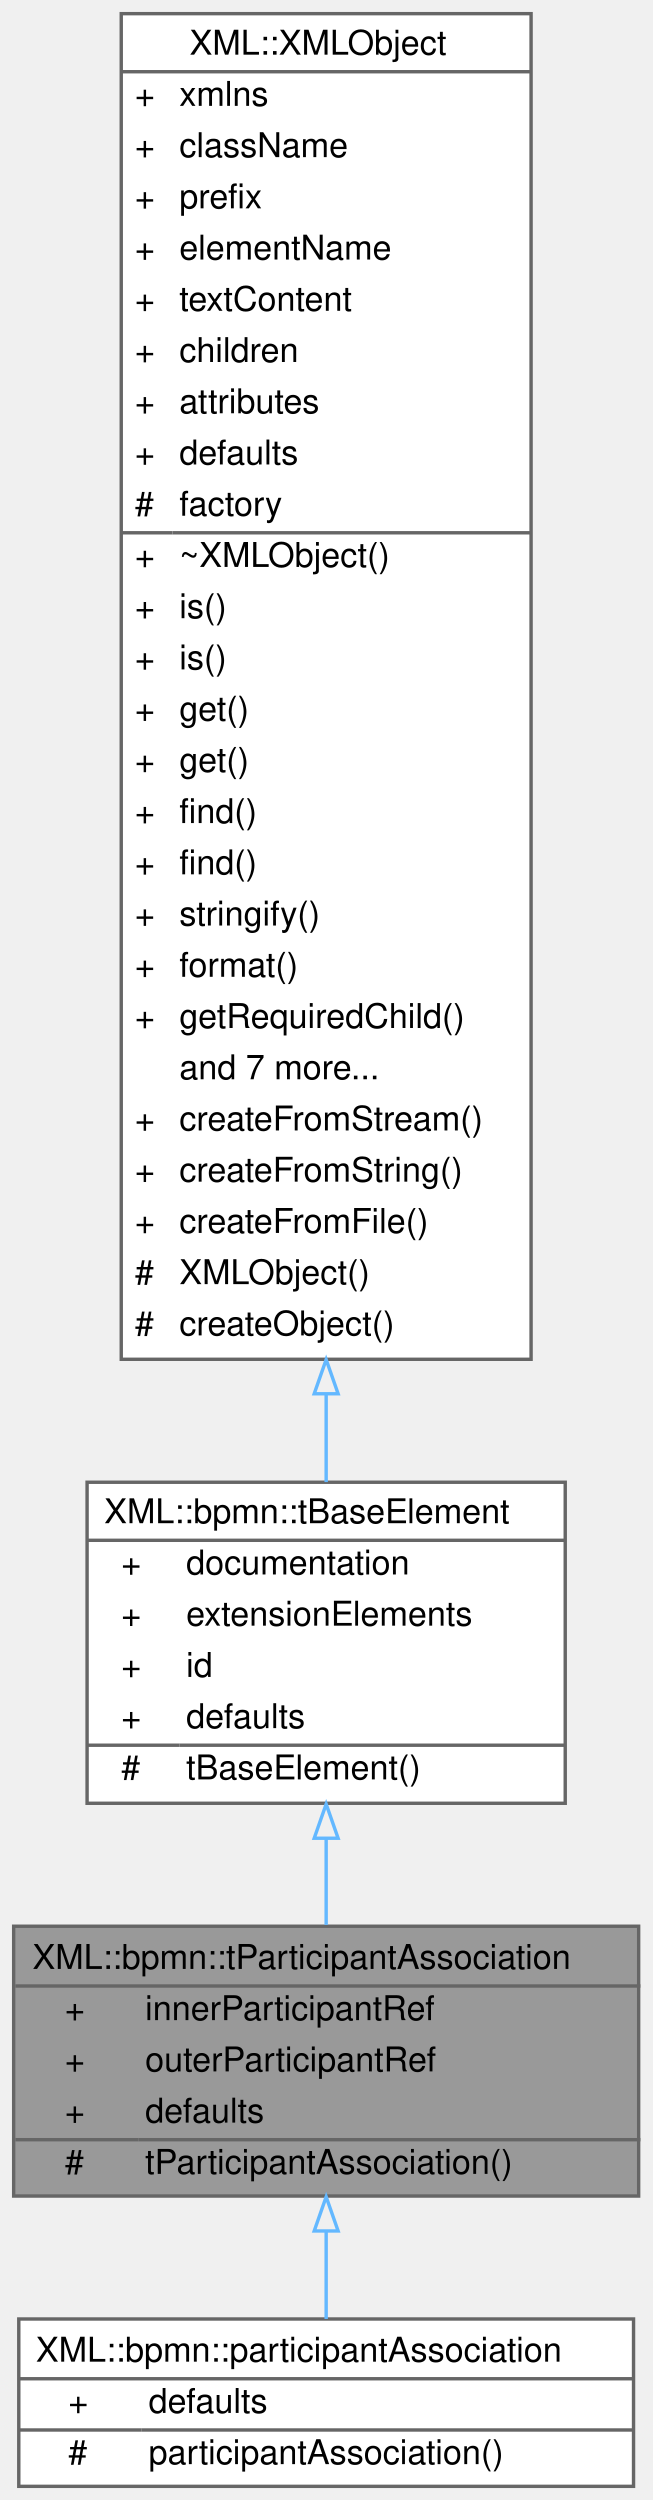
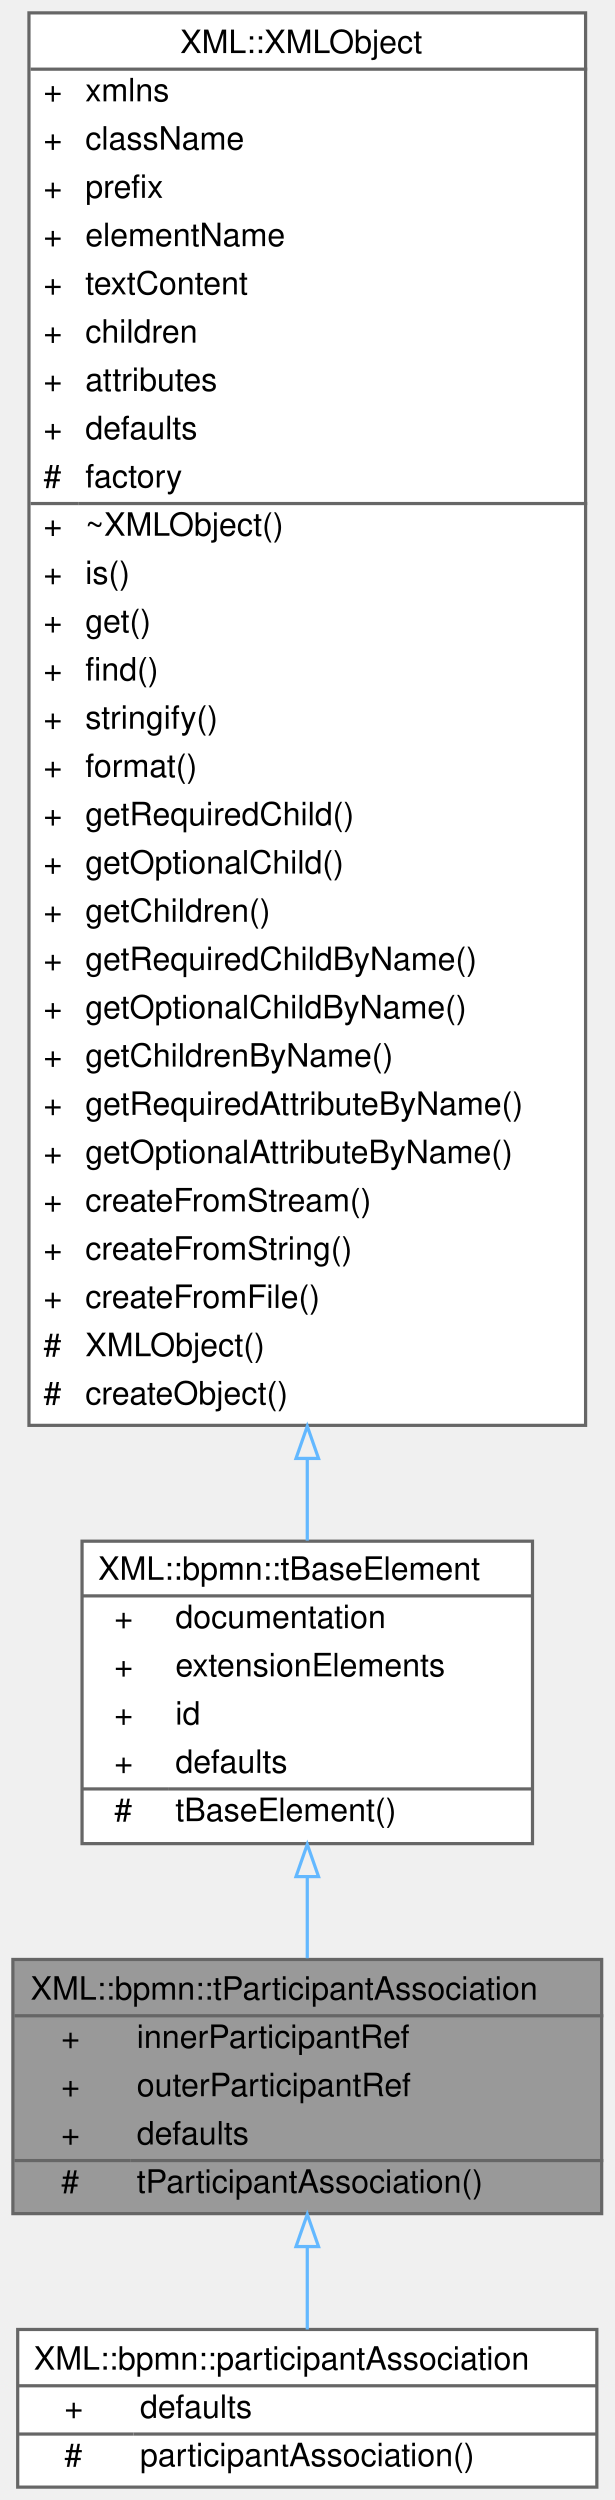
- <svg xmlns="http://www.w3.org/2000/svg" xmlns:xlink="http://www.w3.org/1999/xlink" width="191pt" height="732pt" viewBox="0.00 0.00 191.00 732.00">
-   <g id="graph0" class="graph" transform="scale(1 1) rotate(0) translate(4 728)">
+ <svg xmlns="http://www.w3.org/2000/svg" xmlns:xlink="http://www.w3.org/1999/xlink" width="191pt" height="777pt" viewBox="0.00 0.00 191.00 777.00">
+   <g id="graph0" class="graph" transform="scale(1 1) rotate(0) translate(4 773)">
    <g id="Node000001" class="node">
      <g id="a_Node000001">
        <a xlink:title=" ">
          <polygon fill="#999999" stroke="transparent" points="183,-164 0,-164 0,-85 183,-85 183,-164" />
          <text text-anchor="start" x="5.5" y="-151.5" font-family="Helvetica,sans-Serif" font-size="10.00">XML::bpmn::tParticipantAssociation</text>
          <text text-anchor="start" x="15" y="-136.5" font-family="Helvetica,sans-Serif" font-size="10.00">+</text>
          <text text-anchor="start" x="38.5" y="-136.5" font-family="Helvetica,sans-Serif" font-size="10.00">innerParticipantRef</text>
          <text text-anchor="start" x="15" y="-121.5" font-family="Helvetica,sans-Serif" font-size="10.00">+</text>
          <text text-anchor="start" x="38.5" y="-121.5" font-family="Helvetica,sans-Serif" font-size="10.00">outerParticipantRef</text>
          <text text-anchor="start" x="15" y="-106.5" font-family="Helvetica,sans-Serif" font-size="10.00">+</text>
          <text text-anchor="start" x="38.5" y="-106.5" font-family="Helvetica,sans-Serif" font-size="10.00">defaults</text>
          <text text-anchor="start" x="15" y="-91.5" font-family="Helvetica,sans-Serif" font-size="10.00">#</text>
          <text text-anchor="start" x="38.5" y="-91.5" font-family="Helvetica,sans-Serif" font-size="10.00">tParticipantAssociation()</text>
          <polygon fill="#666666" stroke="#666666" points="0.5,-146.5 0.5,-146.5 183.5,-146.5 183.5,-146.5 0.5,-146.5" />
          <polygon fill="#666666" stroke="#666666" points="0.5,-101.5 0.5,-101.5 36.5,-101.5 36.5,-101.5 0.5,-101.5" />
          <polygon fill="#666666" stroke="#666666" points="36.5,-101.5 36.5,-101.5 183.5,-101.5 183.5,-101.5 36.5,-101.5" />
          <polygon fill="none" stroke="#666666" points="0,-85 0,-164 183,-164 183,-85 0,-85" />
        </a>
      </g>
    </g>
    <g id="Node000004" class="node">
      <g id="a_Node000004">
        <a xlink:href="classXML_1_1bpmn_1_1participantAssociation.html" target="_top" xlink:title=" ">
          <polygon fill="white" stroke="transparent" points="181.5,-49 1.5,-49 1.5,0 181.5,0 181.5,-49" />
          <text text-anchor="start" x="6.5" y="-36.5" font-family="Helvetica,sans-Serif" font-size="10.00">XML::bpmn::participantAssociation</text>
          <text text-anchor="start" x="16" y="-21.5" font-family="Helvetica,sans-Serif" font-size="10.00">+</text>
          <text text-anchor="start" x="39.5" y="-21.5" font-family="Helvetica,sans-Serif" font-size="10.00">defaults</text>
          <text text-anchor="start" x="16" y="-6.5" font-family="Helvetica,sans-Serif" font-size="10.00">#</text>
          <text text-anchor="start" x="39.5" y="-6.5" font-family="Helvetica,sans-Serif" font-size="10.00">participantAssociation()</text>
          <polygon fill="#666666" stroke="#666666" points="1.5,-31.5 1.5,-31.5 181.5,-31.5 181.5,-31.5 1.5,-31.5" />
          <polygon fill="#666666" stroke="#666666" points="1.5,-16.5 1.5,-16.5 37.5,-16.5 37.5,-16.5 1.5,-16.5" />
          <polygon fill="#666666" stroke="#666666" points="37.5,-16.5 37.5,-16.5 181.5,-16.5 181.5,-16.5 37.5,-16.5" />
          <polygon fill="none" stroke="#666666" points="1.5,0 1.5,-49 181.5,-49 181.5,0 1.5,0" />
        </a>
      </g>
    </g>
    <g id="edge3_Node000001_Node000004" class="edge">
      <g id="a_edge3_Node000001_Node000004">
        <a xlink:title=" ">
          <path fill="none" stroke="#63b8ff" d="M91.5,-74.72C91.5,-65.75 91.5,-56.78 91.5,-49" />
          <polygon fill="none" stroke="#63b8ff" points="88,-74.77 91.5,-84.77 95,-74.77 88,-74.77" />
        </a>
      </g>
    </g>
    <g id="Node000002" class="node">
      <g id="a_Node000002">
        <a xlink:href="classXML_1_1bpmn_1_1tBaseElement.html" target="_top" xlink:title=" ">
          <polygon fill="white" stroke="transparent" points="161.5,-294 21.5,-294 21.5,-200 161.5,-200 161.5,-294" />
          <text text-anchor="start" x="26.5" y="-282" font-family="Helvetica,sans-Serif" font-size="10.00">XML::bpmn::tBaseElement</text>
          <text text-anchor="start" x="31.5" y="-267" font-family="Helvetica,sans-Serif" font-size="10.00">+</text>
          <text text-anchor="start" x="50.5" y="-267" font-family="Helvetica,sans-Serif" font-size="10.00">documentation</text>
          <text text-anchor="start" x="31.5" y="-252" font-family="Helvetica,sans-Serif" font-size="10.00">+</text>
          <text text-anchor="start" x="50.5" y="-252" font-family="Helvetica,sans-Serif" font-size="10.00">extensionElements</text>
          <text text-anchor="start" x="31.5" y="-237" font-family="Helvetica,sans-Serif" font-size="10.00">+</text>
          <text text-anchor="start" x="50.5" y="-237" font-family="Helvetica,sans-Serif" font-size="10.00">id</text>
          <text text-anchor="start" x="31.5" y="-222" font-family="Helvetica,sans-Serif" font-size="10.00">+</text>
          <text text-anchor="start" x="50.5" y="-222" font-family="Helvetica,sans-Serif" font-size="10.00">defaults</text>
          <text text-anchor="start" x="31.5" y="-207" font-family="Helvetica,sans-Serif" font-size="10.00">#</text>
          <text text-anchor="start" x="50.5" y="-207" font-family="Helvetica,sans-Serif" font-size="10.00">tBaseElement()</text>
          <polygon fill="#666666" stroke="#666666" points="21.5,-277 21.5,-277 161.5,-277 161.5,-277 21.5,-277" />
          <polygon fill="#666666" stroke="#666666" points="21.5,-217 21.5,-217 48.5,-217 48.5,-217 21.5,-217" />
          <polygon fill="#666666" stroke="#666666" points="48.5,-217 48.5,-217 161.5,-217 161.5,-217 48.5,-217" />
          <polygon fill="none" stroke="#666666" points="21.5,-200 21.5,-294 161.5,-294 161.5,-200 21.5,-200" />
        </a>
      </g>
    </g>
    <g id="edge1_Node000001_Node000002" class="edge">
      <g id="a_edge1_Node000001_Node000002">
        <a xlink:title=" ">
          <path fill="none" stroke="#63b8ff" d="M91.5,-189.49C91.5,-180.99 91.5,-172.39 91.5,-164.37" />
          <polygon fill="none" stroke="#63b8ff" points="88,-189.76 91.5,-199.76 95,-189.76 88,-189.76" />
        </a>
      </g>
    </g>
    <g id="Node000003" class="node">
      <g id="a_Node000003">
        <a xlink:href="classXML_1_1XMLObject.html" target="_top" xlink:title="A class representing a node in an XML-tree.">
-           <polygon fill="white" stroke="transparent" points="151.5,-724 31.5,-724 31.5,-330 151.5,-330 151.5,-724" />
-           <text text-anchor="start" x="51.5" y="-712" font-family="Helvetica,sans-Serif" font-size="10.00">XML::XMLObject</text>
-           <text text-anchor="start" x="35.5" y="-697" font-family="Helvetica,sans-Serif" font-size="10.00">+</text>
-           <text text-anchor="start" x="48.5" y="-697" font-family="Helvetica,sans-Serif" font-size="10.00">xmlns</text>
-           <text text-anchor="start" x="35.5" y="-682" font-family="Helvetica,sans-Serif" font-size="10.00">+</text>
-           <text text-anchor="start" x="48.5" y="-682" font-family="Helvetica,sans-Serif" font-size="10.00">className</text>
-           <text text-anchor="start" x="35.5" y="-667" font-family="Helvetica,sans-Serif" font-size="10.00">+</text>
-           <text text-anchor="start" x="48.5" y="-667" font-family="Helvetica,sans-Serif" font-size="10.00">prefix</text>
-           <text text-anchor="start" x="35.5" y="-652" font-family="Helvetica,sans-Serif" font-size="10.00">+</text>
-           <text text-anchor="start" x="48.5" y="-652" font-family="Helvetica,sans-Serif" font-size="10.00">elementName</text>
-           <text text-anchor="start" x="35.5" y="-637" font-family="Helvetica,sans-Serif" font-size="10.00">+</text>
-           <text text-anchor="start" x="48.5" y="-637" font-family="Helvetica,sans-Serif" font-size="10.00">textContent</text>
-           <text text-anchor="start" x="35.5" y="-622" font-family="Helvetica,sans-Serif" font-size="10.00">+</text>
-           <text text-anchor="start" x="48.5" y="-622" font-family="Helvetica,sans-Serif" font-size="10.00">children</text>
-           <text text-anchor="start" x="35.5" y="-607" font-family="Helvetica,sans-Serif" font-size="10.00">+</text>
-           <text text-anchor="start" x="48.5" y="-607" font-family="Helvetica,sans-Serif" font-size="10.00">attributes</text>
-           <text text-anchor="start" x="35.5" y="-592" font-family="Helvetica,sans-Serif" font-size="10.00">+</text>
-           <text text-anchor="start" x="48.5" y="-592" font-family="Helvetica,sans-Serif" font-size="10.00">defaults</text>
-           <text text-anchor="start" x="35.5" y="-577" font-family="Helvetica,sans-Serif" font-size="10.00">#</text>
-           <text text-anchor="start" x="48.5" y="-577" font-family="Helvetica,sans-Serif" font-size="10.00">factory</text>
-           <text text-anchor="start" x="35.5" y="-562" font-family="Helvetica,sans-Serif" font-size="10.00">+</text>
-           <text text-anchor="start" x="48.5" y="-562" font-family="Helvetica,sans-Serif" font-size="10.00">~XMLObject()</text>
-           <text text-anchor="start" x="35.5" y="-547" font-family="Helvetica,sans-Serif" font-size="10.00">+</text>
-           <text text-anchor="start" x="48.5" y="-547" font-family="Helvetica,sans-Serif" font-size="10.00">is()</text>
-           <text text-anchor="start" x="35.5" y="-532" font-family="Helvetica,sans-Serif" font-size="10.00">+</text>
-           <text text-anchor="start" x="48.5" y="-532" font-family="Helvetica,sans-Serif" font-size="10.00">is()</text>
-           <text text-anchor="start" x="35.5" y="-517" font-family="Helvetica,sans-Serif" font-size="10.00">+</text>
-           <text text-anchor="start" x="48.5" y="-517" font-family="Helvetica,sans-Serif" font-size="10.00">get()</text>
-           <text text-anchor="start" x="35.5" y="-502" font-family="Helvetica,sans-Serif" font-size="10.00">+</text>
-           <text text-anchor="start" x="48.5" y="-502" font-family="Helvetica,sans-Serif" font-size="10.00">get()</text>
-           <text text-anchor="start" x="35.5" y="-487" font-family="Helvetica,sans-Serif" font-size="10.00">+</text>
-           <text text-anchor="start" x="48.5" y="-487" font-family="Helvetica,sans-Serif" font-size="10.00">find()</text>
-           <text text-anchor="start" x="35.5" y="-472" font-family="Helvetica,sans-Serif" font-size="10.00">+</text>
-           <text text-anchor="start" x="48.5" y="-472" font-family="Helvetica,sans-Serif" font-size="10.00">find()</text>
-           <text text-anchor="start" x="35.5" y="-457" font-family="Helvetica,sans-Serif" font-size="10.00">+</text>
-           <text text-anchor="start" x="48.5" y="-457" font-family="Helvetica,sans-Serif" font-size="10.00">stringify()</text>
-           <text text-anchor="start" x="35.5" y="-442" font-family="Helvetica,sans-Serif" font-size="10.00">+</text>
-           <text text-anchor="start" x="48.5" y="-442" font-family="Helvetica,sans-Serif" font-size="10.00">format()</text>
-           <text text-anchor="start" x="35.5" y="-427" font-family="Helvetica,sans-Serif" font-size="10.00">+</text>
-           <text text-anchor="start" x="48.5" y="-427" font-family="Helvetica,sans-Serif" font-size="10.00">getRequiredChild()</text>
-           <text text-anchor="start" x="48.5" y="-412" font-family="Helvetica,sans-Serif" font-size="10.00">and 7 more...</text>
-           <text text-anchor="start" x="35.5" y="-397" font-family="Helvetica,sans-Serif" font-size="10.00">+</text>
-           <text text-anchor="start" x="48.5" y="-397" font-family="Helvetica,sans-Serif" font-size="10.00">createFromStream()</text>
-           <text text-anchor="start" x="35.5" y="-382" font-family="Helvetica,sans-Serif" font-size="10.00">+</text>
-           <text text-anchor="start" x="48.5" y="-382" font-family="Helvetica,sans-Serif" font-size="10.00">createFromString()</text>
-           <text text-anchor="start" x="35.5" y="-367" font-family="Helvetica,sans-Serif" font-size="10.00">+</text>
-           <text text-anchor="start" x="48.5" y="-367" font-family="Helvetica,sans-Serif" font-size="10.00">createFromFile()</text>
-           <text text-anchor="start" x="35.5" y="-352" font-family="Helvetica,sans-Serif" font-size="10.00">#</text>
-           <text text-anchor="start" x="48.5" y="-352" font-family="Helvetica,sans-Serif" font-size="10.00">XMLObject()</text>
-           <text text-anchor="start" x="35.5" y="-337" font-family="Helvetica,sans-Serif" font-size="10.00">#</text>
-           <text text-anchor="start" x="48.5" y="-337" font-family="Helvetica,sans-Serif" font-size="10.00">createObject()</text>
-           <polygon fill="#666666" stroke="#666666" points="31.5,-707 31.5,-707 151.5,-707 151.5,-707 31.5,-707" />
-           <polygon fill="#666666" stroke="#666666" points="31.5,-572 31.5,-572 46.5,-572 46.5,-572 31.5,-572" />
-           <polygon fill="#666666" stroke="#666666" points="46.5,-572 46.5,-572 151.5,-572 151.5,-572 46.5,-572" />
-           <polygon fill="none" stroke="#666666" points="31.5,-330 31.5,-724 151.5,-724 151.5,-330 31.5,-330" />
+           <polygon fill="white" stroke="transparent" points="178,-769 5,-769 5,-330 178,-330 178,-769" />
+           <text text-anchor="start" x="52" y="-756.5" font-family="Helvetica,sans-Serif" font-size="10.00">XML::XMLObject</text>
+           <text text-anchor="start" x="9.5" y="-741.5" font-family="Helvetica,sans-Serif" font-size="10.00">+</text>
+           <text text-anchor="start" x="22.5" y="-741.5" font-family="Helvetica,sans-Serif" font-size="10.00">xmlns</text>
+           <text text-anchor="start" x="9.5" y="-726.5" font-family="Helvetica,sans-Serif" font-size="10.00">+</text>
+           <text text-anchor="start" x="22.5" y="-726.5" font-family="Helvetica,sans-Serif" font-size="10.00">className</text>
+           <text text-anchor="start" x="9.5" y="-711.5" font-family="Helvetica,sans-Serif" font-size="10.00">+</text>
+           <text text-anchor="start" x="22.5" y="-711.5" font-family="Helvetica,sans-Serif" font-size="10.00">prefix</text>
+           <text text-anchor="start" x="9.5" y="-696.5" font-family="Helvetica,sans-Serif" font-size="10.00">+</text>
+           <text text-anchor="start" x="22.5" y="-696.5" font-family="Helvetica,sans-Serif" font-size="10.00">elementName</text>
+           <text text-anchor="start" x="9.5" y="-681.5" font-family="Helvetica,sans-Serif" font-size="10.00">+</text>
+           <text text-anchor="start" x="22.5" y="-681.5" font-family="Helvetica,sans-Serif" font-size="10.00">textContent</text>
+           <text text-anchor="start" x="9.5" y="-666.5" font-family="Helvetica,sans-Serif" font-size="10.00">+</text>
+           <text text-anchor="start" x="22.5" y="-666.5" font-family="Helvetica,sans-Serif" font-size="10.00">children</text>
+           <text text-anchor="start" x="9.5" y="-651.5" font-family="Helvetica,sans-Serif" font-size="10.00">+</text>
+           <text text-anchor="start" x="22.5" y="-651.5" font-family="Helvetica,sans-Serif" font-size="10.00">attributes</text>
+           <text text-anchor="start" x="9.5" y="-636.5" font-family="Helvetica,sans-Serif" font-size="10.00">+</text>
+           <text text-anchor="start" x="22.5" y="-636.5" font-family="Helvetica,sans-Serif" font-size="10.00">defaults</text>
+           <text text-anchor="start" x="9.5" y="-621.5" font-family="Helvetica,sans-Serif" font-size="10.00">#</text>
+           <text text-anchor="start" x="22.5" y="-621.5" font-family="Helvetica,sans-Serif" font-size="10.00">factory</text>
+           <text text-anchor="start" x="9.5" y="-606.5" font-family="Helvetica,sans-Serif" font-size="10.00">+</text>
+           <text text-anchor="start" x="22.5" y="-606.5" font-family="Helvetica,sans-Serif" font-size="10.00">~XMLObject()</text>
+           <text text-anchor="start" x="9.5" y="-591.5" font-family="Helvetica,sans-Serif" font-size="10.00">+</text>
+           <text text-anchor="start" x="22.5" y="-591.5" font-family="Helvetica,sans-Serif" font-size="10.00">is()</text>
+           <text text-anchor="start" x="9.5" y="-576.5" font-family="Helvetica,sans-Serif" font-size="10.00">+</text>
+           <text text-anchor="start" x="22.5" y="-576.5" font-family="Helvetica,sans-Serif" font-size="10.00">get()</text>
+           <text text-anchor="start" x="9.5" y="-561.5" font-family="Helvetica,sans-Serif" font-size="10.00">+</text>
+           <text text-anchor="start" x="22.5" y="-561.5" font-family="Helvetica,sans-Serif" font-size="10.00">find()</text>
+           <text text-anchor="start" x="9.5" y="-546.5" font-family="Helvetica,sans-Serif" font-size="10.00">+</text>
+           <text text-anchor="start" x="22.5" y="-546.5" font-family="Helvetica,sans-Serif" font-size="10.00">stringify()</text>
+           <text text-anchor="start" x="9.5" y="-531.5" font-family="Helvetica,sans-Serif" font-size="10.00">+</text>
+           <text text-anchor="start" x="22.5" y="-531.5" font-family="Helvetica,sans-Serif" font-size="10.00">format()</text>
+           <text text-anchor="start" x="9.5" y="-516.5" font-family="Helvetica,sans-Serif" font-size="10.00">+</text>
+           <text text-anchor="start" x="22.5" y="-516.5" font-family="Helvetica,sans-Serif" font-size="10.00">getRequiredChild()</text>
+           <text text-anchor="start" x="9.5" y="-501.5" font-family="Helvetica,sans-Serif" font-size="10.00">+</text>
+           <text text-anchor="start" x="22.5" y="-501.5" font-family="Helvetica,sans-Serif" font-size="10.00">getOptionalChild()</text>
+           <text text-anchor="start" x="9.5" y="-486.5" font-family="Helvetica,sans-Serif" font-size="10.00">+</text>
+           <text text-anchor="start" x="22.5" y="-486.5" font-family="Helvetica,sans-Serif" font-size="10.00">getChildren()</text>
+           <text text-anchor="start" x="9.5" y="-471.5" font-family="Helvetica,sans-Serif" font-size="10.00">+</text>
+           <text text-anchor="start" x="22.5" y="-471.5" font-family="Helvetica,sans-Serif" font-size="10.00">getRequiredChildByName()</text>
+           <text text-anchor="start" x="9.5" y="-456.5" font-family="Helvetica,sans-Serif" font-size="10.00">+</text>
+           <text text-anchor="start" x="22.5" y="-456.5" font-family="Helvetica,sans-Serif" font-size="10.00">getOptionalChildByName()</text>
+           <text text-anchor="start" x="9.5" y="-441.5" font-family="Helvetica,sans-Serif" font-size="10.00">+</text>
+           <text text-anchor="start" x="22.5" y="-441.5" font-family="Helvetica,sans-Serif" font-size="10.00">getChildrenByName()</text>
+           <text text-anchor="start" x="9.5" y="-426.5" font-family="Helvetica,sans-Serif" font-size="10.00">+</text>
+           <text text-anchor="start" x="22.5" y="-426.5" font-family="Helvetica,sans-Serif" font-size="10.00">getRequiredAttributeByName()</text>
+           <text text-anchor="start" x="9.5" y="-411.5" font-family="Helvetica,sans-Serif" font-size="10.00">+</text>
+           <text text-anchor="start" x="22.5" y="-411.5" font-family="Helvetica,sans-Serif" font-size="10.00">getOptionalAttributeByName()</text>
+           <text text-anchor="start" x="9.5" y="-396.5" font-family="Helvetica,sans-Serif" font-size="10.00">+</text>
+           <text text-anchor="start" x="22.5" y="-396.5" font-family="Helvetica,sans-Serif" font-size="10.00">createFromStream()</text>
+           <text text-anchor="start" x="9.5" y="-381.5" font-family="Helvetica,sans-Serif" font-size="10.00">+</text>
+           <text text-anchor="start" x="22.5" y="-381.5" font-family="Helvetica,sans-Serif" font-size="10.00">createFromString()</text>
+           <text text-anchor="start" x="9.5" y="-366.5" font-family="Helvetica,sans-Serif" font-size="10.00">+</text>
+           <text text-anchor="start" x="22.5" y="-366.5" font-family="Helvetica,sans-Serif" font-size="10.00">createFromFile()</text>
+           <text text-anchor="start" x="9.5" y="-351.5" font-family="Helvetica,sans-Serif" font-size="10.00">#</text>
+           <text text-anchor="start" x="22.5" y="-351.5" font-family="Helvetica,sans-Serif" font-size="10.00">XMLObject()</text>
+           <text text-anchor="start" x="9.5" y="-336.5" font-family="Helvetica,sans-Serif" font-size="10.00">#</text>
+           <text text-anchor="start" x="22.5" y="-336.5" font-family="Helvetica,sans-Serif" font-size="10.00">createObject()</text>
+           <polygon fill="#666666" stroke="#666666" points="5.5,-751.5 5.5,-751.5 178.5,-751.5 178.5,-751.5 5.5,-751.5" />
+           <polygon fill="#666666" stroke="#666666" points="5.5,-616.5 5.5,-616.5 20.5,-616.5 20.5,-616.5 5.5,-616.5" />
+           <polygon fill="#666666" stroke="#666666" points="20.5,-616.5 20.5,-616.5 178.5,-616.5 178.5,-616.5 20.5,-616.5" />
+           <polygon fill="none" stroke="#666666" points="5,-330 5,-769 178,-769 178,-330 5,-330" />
        </a>
      </g>
    </g>
    <g id="edge2_Node000002_Node000003" class="edge">
      <g id="a_edge2_Node000002_Node000003">
        <a xlink:title=" ">
-           <path fill="none" stroke="#63b8ff" d="M91.5,-319.78C91.5,-310.62 91.5,-301.97 91.5,-294.06" />
-           <polygon fill="none" stroke="#63b8ff" points="88,-319.91 91.5,-329.91 95,-319.91 88,-319.91" />
+           <path fill="none" stroke="#63b8ff" d="M91.5,-319.65C91.5,-310.56 91.5,-302 91.5,-294.18" />
+           <polygon fill="none" stroke="#63b8ff" points="88,-319.72 91.5,-329.72 95,-319.72 88,-319.72" />
        </a>
      </g>
    </g>
  </g>
</svg>
